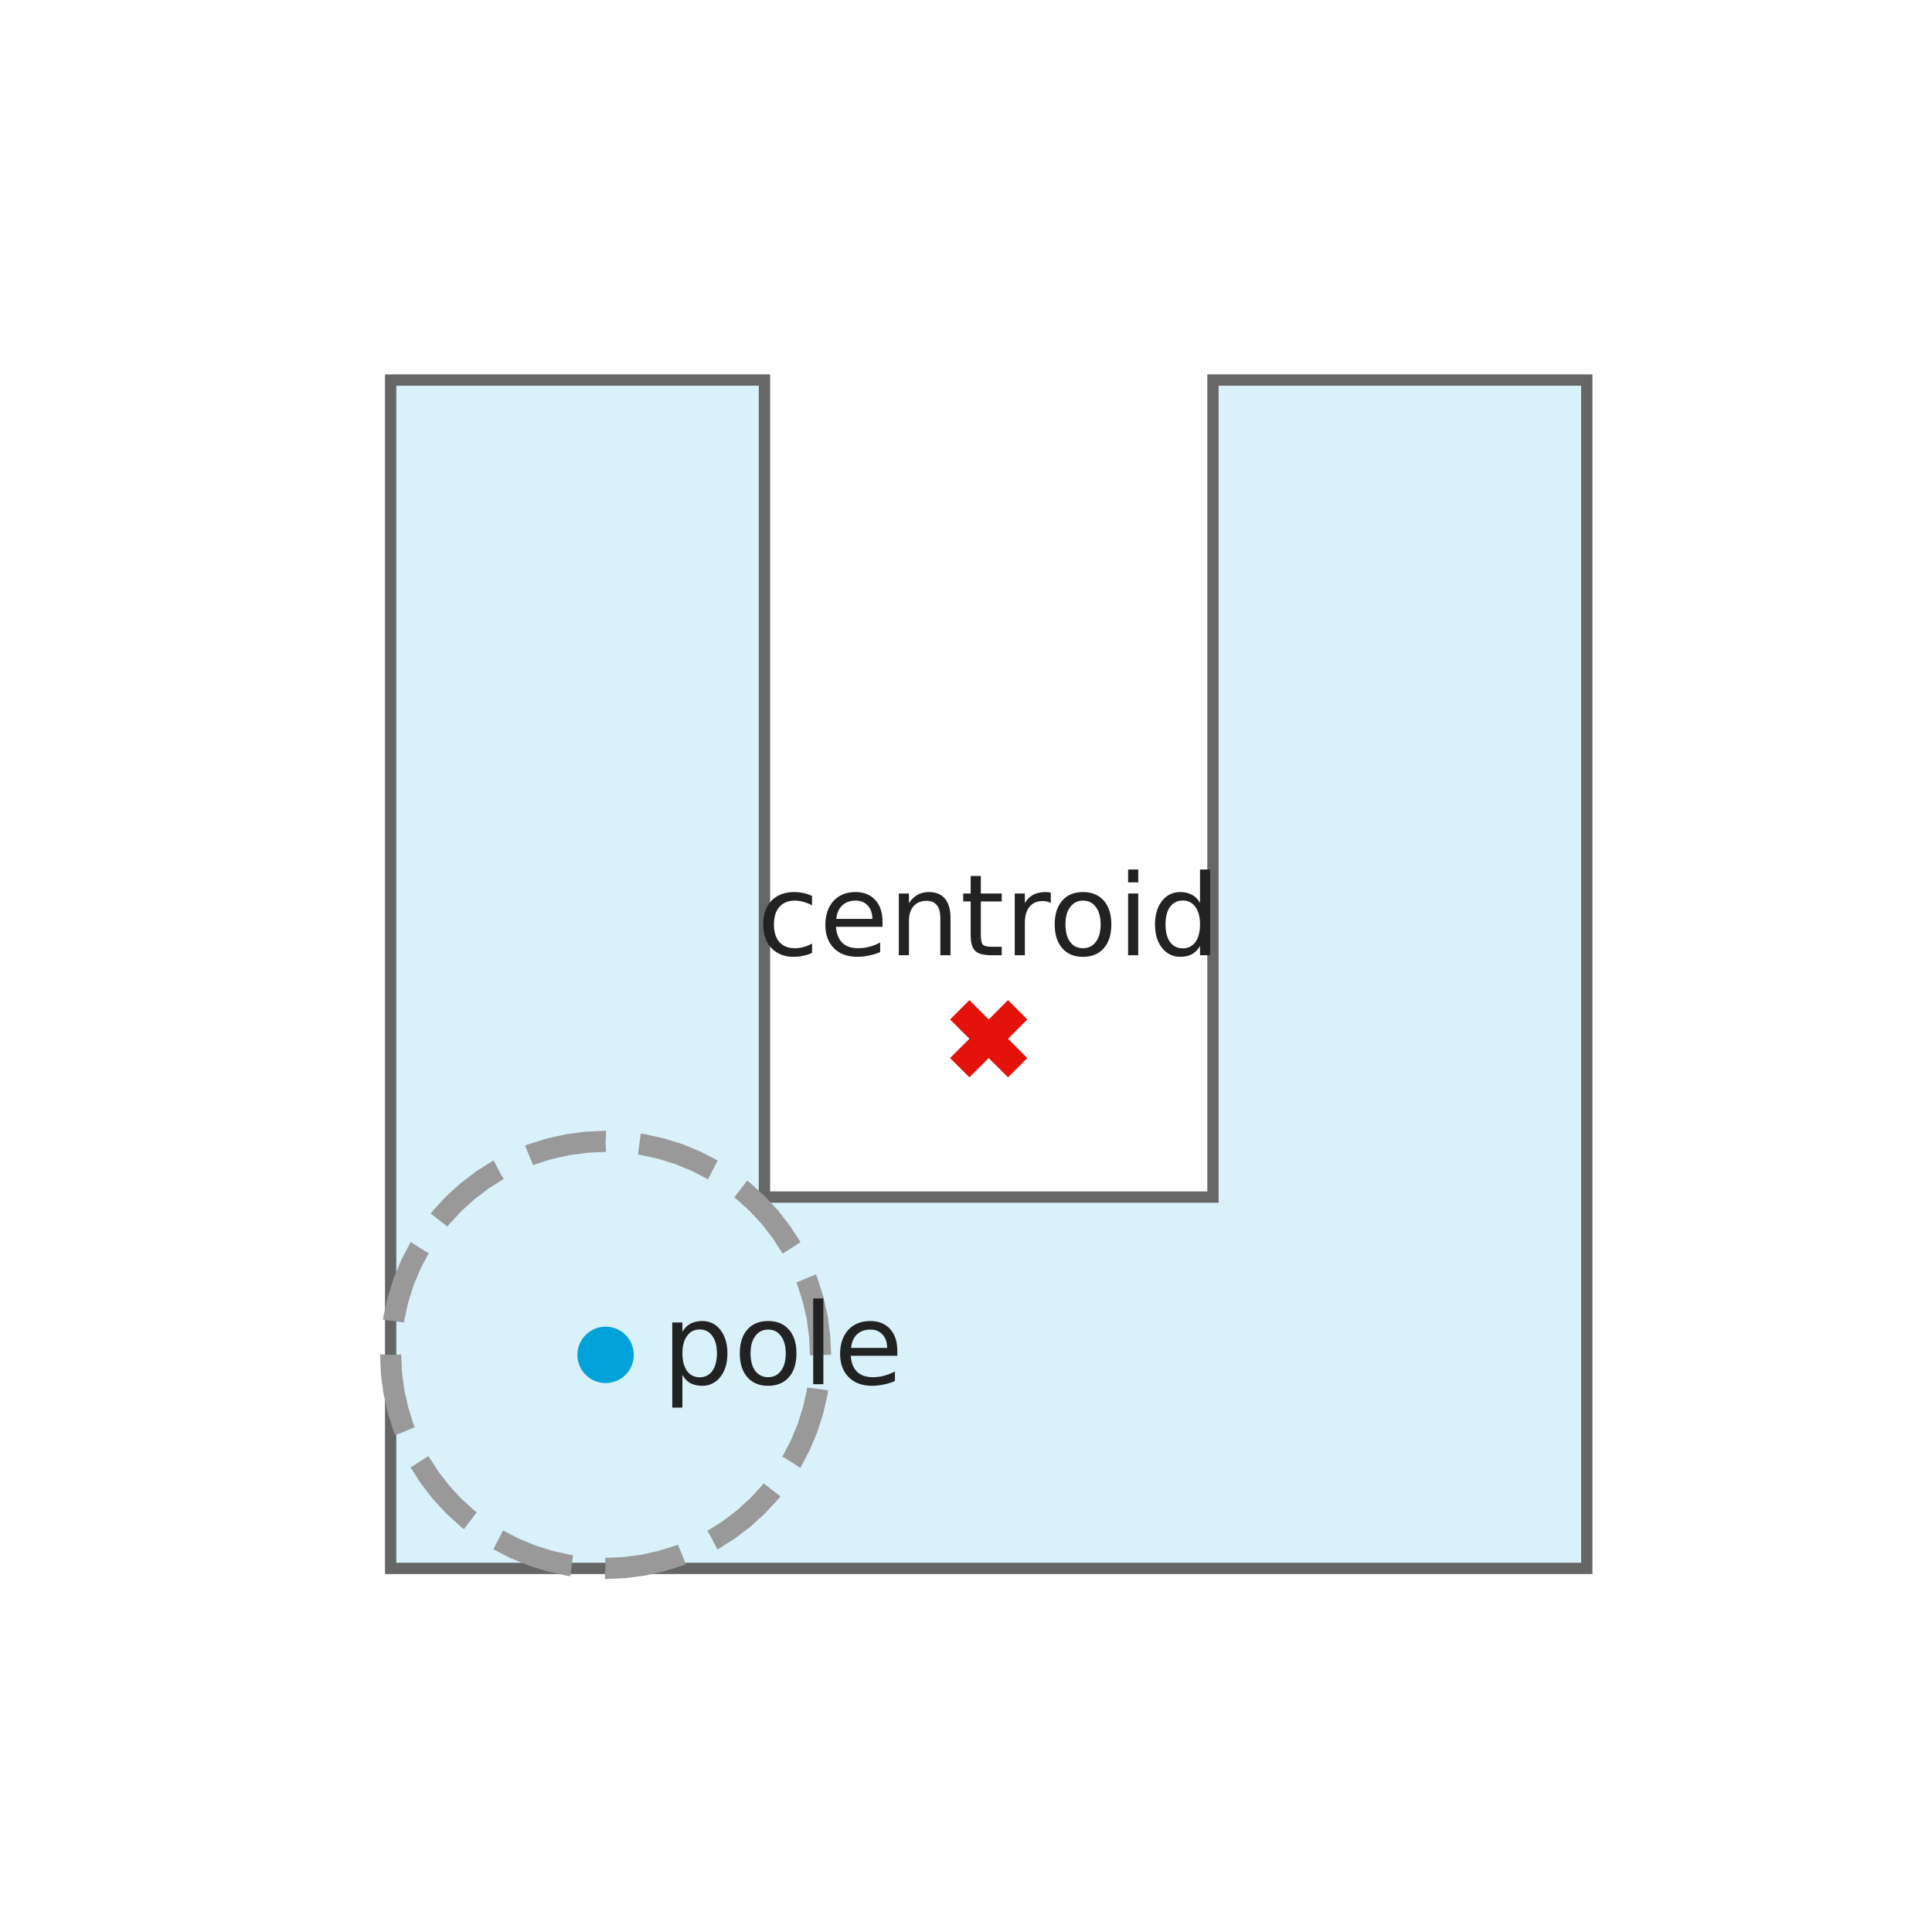
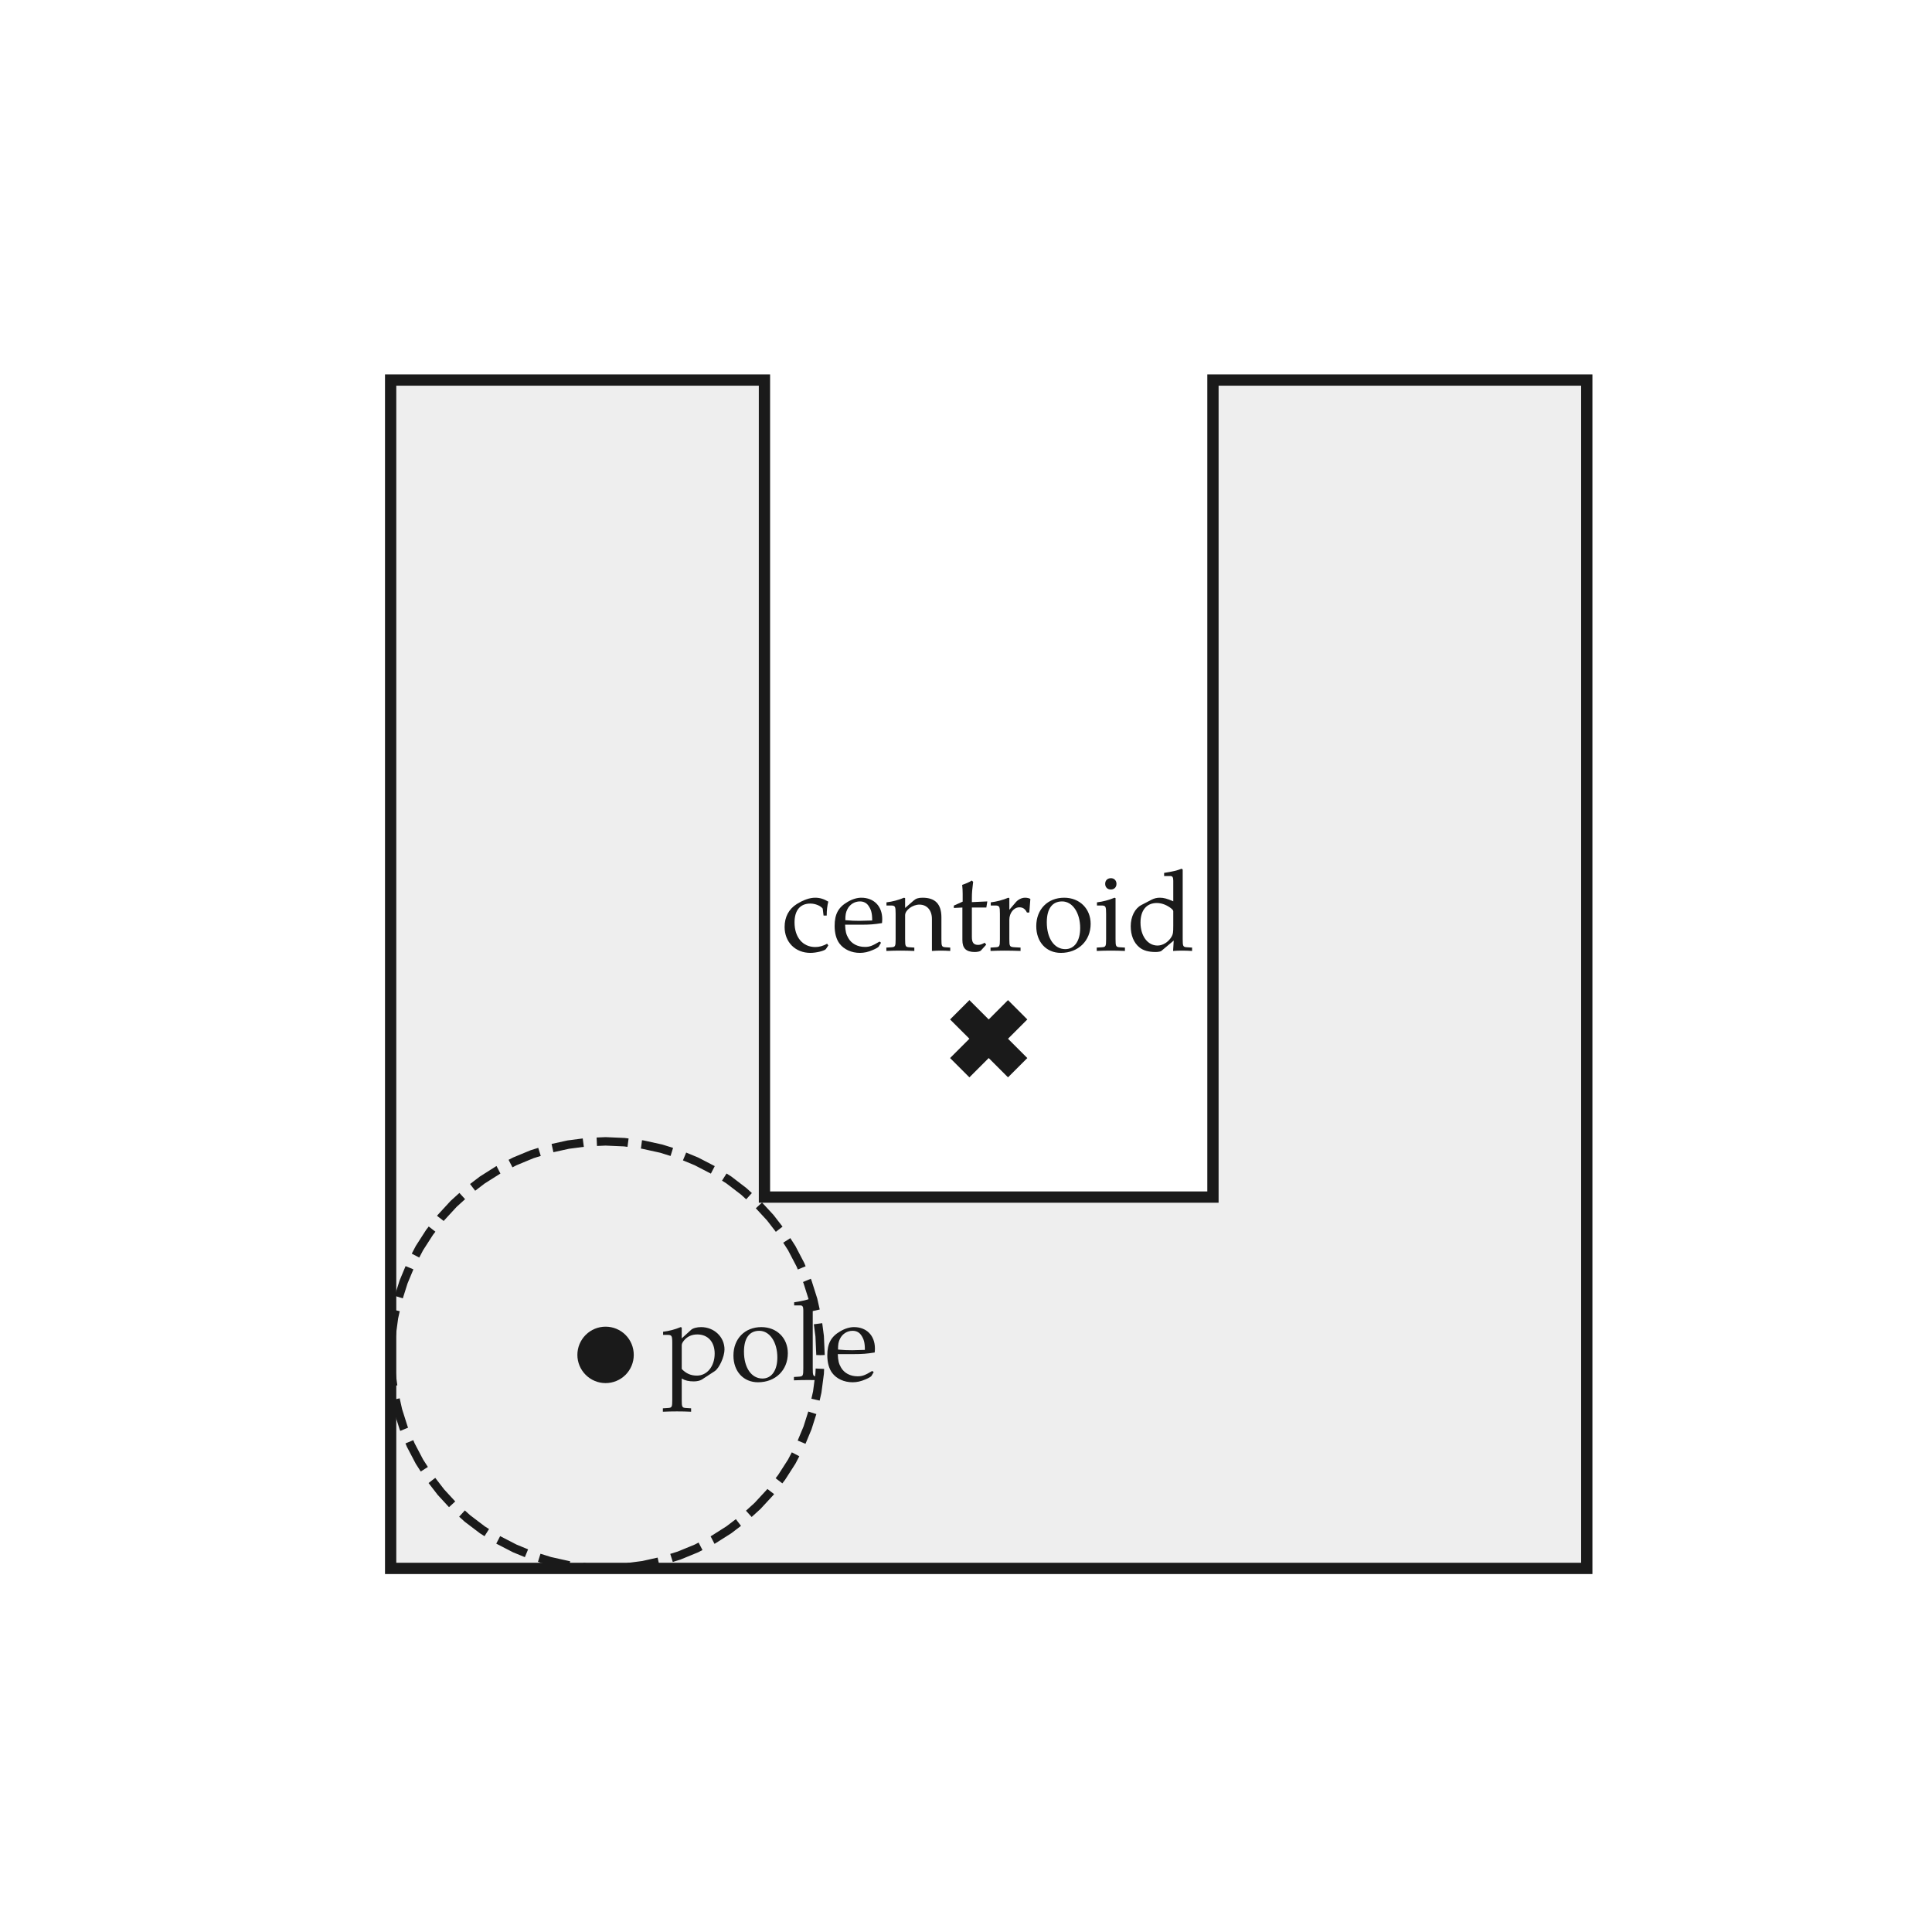
<svg xmlns="http://www.w3.org/2000/svg" xmlns:xlink="http://www.w3.org/1999/xlink" width="136.8pt" height="136.8pt" viewBox="0 0 136.8 136.8">
  <defs>
    <g>
      <g id="glyph-0-0">
-         <path d="M 1.445 -0.656 L 1.445 1.66 L 0.727 1.66 L 0.727 -4.371 L 1.445 -4.371 L 1.445 -3.707 C 1.598 -3.969 1.781 -4.16 2.012 -4.281 C 2.246 -4.41 2.523 -4.473 2.844 -4.473 C 3.379 -4.473 3.809 -4.266 4.137 -3.844 C 4.465 -3.418 4.633 -2.867 4.633 -2.18 C 4.633 -1.492 4.465 -0.941 4.137 -0.52 C 3.809 -0.098 3.379 0.113 2.844 0.113 C 2.523 0.113 2.246 0.047 2.012 -0.07 C 1.781 -0.199 1.598 -0.391 1.445 -0.656 Z M 3.891 -2.18 C 3.891 -2.707 3.777 -3.125 3.562 -3.418 C 3.348 -3.723 3.043 -3.875 2.668 -3.875 C 2.293 -3.875 1.988 -3.723 1.773 -3.418 C 1.559 -3.125 1.445 -2.707 1.445 -2.18 C 1.445 -1.652 1.559 -1.238 1.773 -0.934 C 1.988 -0.641 2.293 -0.488 2.668 -0.488 C 3.043 -0.488 3.348 -0.641 3.562 -0.934 C 3.777 -1.238 3.891 -1.652 3.891 -2.18 Z M 3.891 -2.18 " />
+         <path d="M 0.062 2.004 L 0.062 2.246 C 0.398 2.23 0.727 2.223 1.062 2.223 C 1.398 2.223 1.727 2.23 2.062 2.246 L 2.062 2.004 L 1.695 1.98 C 1.422 1.965 1.398 1.91 1.398 1.406 L 1.398 -0.105 C 1.637 0.039 1.895 0.098 2.254 0.098 C 2.484 0.098 2.691 0.047 2.82 -0.031 L 3.73 -0.625 C 4.051 -0.832 4.426 -1.652 4.426 -2.164 C 4.426 -3.051 3.691 -3.746 2.766 -3.746 C 2.469 -3.746 2.18 -3.668 2.055 -3.547 L 1.398 -2.949 L 1.398 -3.715 L 1.324 -3.746 C 0.918 -3.578 0.504 -3.469 0.078 -3.418 L 0.078 -3.195 L 0.375 -3.195 C 0.695 -3.195 0.727 -3.141 0.727 -2.613 L 0.727 1.406 C 0.727 1.91 0.703 1.965 0.43 1.98 Z M 1.398 -0.781 L 1.398 -2.445 C 1.398 -2.555 1.438 -2.645 1.543 -2.781 C 1.773 -3.074 2.102 -3.227 2.5 -3.227 C 3.25 -3.227 3.73 -2.699 3.73 -1.871 C 3.73 -0.973 3.195 -0.312 2.477 -0.312 C 2.035 -0.312 1.711 -0.457 1.398 -0.781 Z M 1.398 -0.781 " />
      </g>
      <g id="glyph-0-1">
-         <path d="M 2.445 -3.867 C 2.062 -3.867 1.758 -3.715 1.535 -3.41 C 1.309 -3.117 1.199 -2.699 1.199 -2.18 C 1.199 -1.66 1.309 -1.246 1.527 -0.941 C 1.75 -0.648 2.055 -0.496 2.445 -0.496 C 2.828 -0.496 3.133 -0.648 3.355 -0.949 C 3.578 -1.246 3.691 -1.66 3.691 -2.18 C 3.691 -2.699 3.578 -3.109 3.355 -3.41 C 3.133 -3.715 2.828 -3.867 2.445 -3.867 Z M 2.445 -4.473 C 3.066 -4.473 3.555 -4.273 3.914 -3.867 C 4.273 -3.457 4.449 -2.898 4.449 -2.18 C 4.449 -1.469 4.273 -0.902 3.914 -0.496 C 3.555 -0.086 3.066 0.113 2.445 0.113 C 1.812 0.113 1.324 -0.086 0.973 -0.496 C 0.613 -0.902 0.438 -1.469 0.438 -2.18 C 0.438 -2.898 0.613 -3.457 0.973 -3.867 C 1.324 -4.273 1.812 -4.473 2.445 -4.473 Z M 2.445 -4.473 " />
+         <path d="M 0.254 -1.734 C 0.254 -0.605 0.965 0.16 1.996 0.16 C 3.227 0.16 4.105 -0.695 4.105 -1.895 C 4.105 -2.973 3.324 -3.746 2.23 -3.746 C 1.062 -3.746 0.254 -2.922 0.254 -1.734 Z M 1 -2.004 C 1 -2.965 1.383 -3.484 2.086 -3.484 C 2.82 -3.484 3.363 -2.684 3.363 -1.598 C 3.363 -0.68 2.957 -0.105 2.309 -0.105 C 1.527 -0.105 1 -0.871 1 -2.004 Z M 1 -2.004 " />
      </g>
      <g id="glyph-0-2">
-         <path d="M 0.75 -6.07 L 1.469 -6.07 L 1.469 0 L 0.75 0 Z M 0.75 -6.07 " />
+         <path d="M 0.168 0.023 C 0.504 0.008 0.832 0 1.168 0 C 1.5 0 1.828 0.008 2.164 0.023 L 2.164 -0.215 L 1.797 -0.238 C 1.527 -0.254 1.5 -0.312 1.5 -0.816 L 1.5 -5.734 L 1.43 -5.801 C 1.078 -5.664 0.816 -5.602 0.184 -5.504 L 0.184 -5.281 L 0.633 -5.281 C 0.773 -5.281 0.832 -5.191 0.832 -4.953 L 0.832 -0.816 C 0.832 -0.312 0.809 -0.254 0.535 -0.238 L 0.168 -0.215 Z M 0.168 0.023 " />
      </g>
      <g id="glyph-0-3">
-         <path d="M 4.488 -2.363 L 4.488 -2.012 L 1.191 -2.012 C 1.223 -1.52 1.375 -1.141 1.637 -0.879 C 1.902 -0.625 2.277 -0.496 2.746 -0.496 C 3.027 -0.496 3.293 -0.527 3.547 -0.598 C 3.809 -0.664 4.066 -0.766 4.32 -0.902 L 4.32 -0.223 C 4.066 -0.113 3.801 -0.031 3.531 0.023 C 3.258 0.078 2.988 0.113 2.707 0.113 C 2.012 0.113 1.453 -0.086 1.047 -0.496 C 0.641 -0.902 0.438 -1.445 0.438 -2.141 C 0.438 -2.852 0.633 -3.418 1.016 -3.844 C 1.406 -4.266 1.926 -4.473 2.582 -4.473 C 3.172 -4.473 3.633 -4.281 3.977 -3.906 C 4.32 -3.531 4.488 -3.012 4.488 -2.363 Z M 3.77 -2.57 C 3.762 -2.965 3.66 -3.281 3.441 -3.516 C 3.227 -3.746 2.949 -3.867 2.59 -3.867 C 2.188 -3.867 1.871 -3.754 1.629 -3.523 C 1.391 -3.301 1.254 -2.98 1.215 -2.57 Z M 3.77 -2.57 " />
+         <path d="M 0.207 -1.75 C 0.207 -1.246 0.32 -0.816 0.543 -0.512 C 0.855 -0.086 1.398 0.16 1.996 0.16 C 2.293 0.16 2.59 0.098 2.914 -0.047 C 3.133 -0.137 3.301 -0.238 3.332 -0.289 L 3.492 -0.559 L 3.387 -0.641 C 2.875 -0.336 2.691 -0.262 2.348 -0.262 C 1.828 -0.262 1.398 -0.496 1.176 -0.887 C 1.023 -1.148 0.965 -1.375 0.949 -1.836 L 2.117 -1.836 C 2.668 -1.836 3.012 -1.859 3.562 -1.949 C 3.57 -2.062 3.578 -2.133 3.578 -2.23 C 3.578 -3.148 2.988 -3.746 2.094 -3.746 C 1.797 -3.746 1.453 -3.645 1.125 -3.449 C 0.473 -3.074 0.207 -2.582 0.207 -1.75 Z M 0.965 -2.156 C 0.965 -2.531 1 -2.707 1.102 -2.914 C 1.27 -3.266 1.613 -3.484 1.996 -3.484 C 2.262 -3.484 2.469 -3.379 2.613 -3.164 C 2.789 -2.898 2.867 -2.668 2.867 -2.133 L 1.973 -2.109 C 1.605 -2.109 1.398 -2.117 0.965 -2.156 Z M 0.965 -2.156 " />
      </g>
      <g id="glyph-0-4">
-         <path d="M 3.898 -4.203 L 3.898 -3.531 C 3.699 -3.645 3.492 -3.723 3.281 -3.777 C 3.082 -3.836 2.875 -3.867 2.668 -3.867 C 2.203 -3.867 1.844 -3.715 1.582 -3.418 C 1.324 -3.125 1.199 -2.715 1.199 -2.18 C 1.199 -1.645 1.324 -1.23 1.582 -0.934 C 1.844 -0.641 2.203 -0.496 2.668 -0.496 C 2.875 -0.496 3.082 -0.52 3.281 -0.574 C 3.492 -0.633 3.699 -0.719 3.898 -0.832 L 3.898 -0.168 C 3.699 -0.07 3.492 0 3.273 0.039 C 3.059 0.086 2.836 0.113 2.59 0.113 C 1.934 0.113 1.414 -0.098 1.023 -0.504 C 0.633 -0.918 0.438 -1.477 0.438 -2.18 C 0.438 -2.891 0.633 -3.449 1.023 -3.859 C 1.414 -4.266 1.957 -4.473 2.637 -4.473 C 2.859 -4.473 3.074 -4.449 3.281 -4.402 C 3.5 -4.363 3.699 -4.289 3.898 -4.203 Z M 3.898 -4.203 " />
+         <path d="M 0.207 -1.676 C 0.207 -0.598 0.965 0.16 2.035 0.16 C 2.453 0.16 3.051 0.008 3.133 -0.113 L 3.301 -0.367 L 3.219 -0.488 C 2.922 -0.328 2.668 -0.254 2.379 -0.254 C 1.492 -0.254 0.91 -0.941 0.91 -1.996 C 0.91 -2.852 1.309 -3.332 2.027 -3.332 C 2.379 -3.332 2.766 -3.172 2.906 -2.973 L 2.965 -2.484 L 3.188 -2.484 C 3.188 -2.852 3.227 -3.18 3.301 -3.469 C 2.98 -3.66 2.699 -3.746 2.371 -3.746 C 1.988 -3.746 1.543 -3.594 1.062 -3.293 C 0.504 -2.941 0.207 -2.379 0.207 -1.676 Z M 0.207 -1.676 " />
      </g>
      <g id="glyph-0-5">
-         <path d="M 4.387 -2.637 L 4.387 0 L 3.668 0 L 3.668 -2.613 C 3.668 -3.027 3.586 -3.34 3.426 -3.539 C 3.258 -3.746 3.02 -3.852 2.699 -3.852 C 2.309 -3.852 2.004 -3.73 1.781 -3.484 C 1.559 -3.234 1.445 -2.891 1.445 -2.469 L 1.445 0 L 0.727 0 L 0.727 -4.371 L 1.445 -4.371 L 1.445 -3.691 C 1.613 -3.953 1.82 -4.145 2.055 -4.281 C 2.285 -4.41 2.555 -4.473 2.859 -4.473 C 3.363 -4.473 3.738 -4.312 3.996 -4.004 C 4.258 -3.691 4.387 -3.234 4.387 -2.637 Z M 4.387 -2.637 " />
+         <path d="M 0.047 0.023 C 0.375 0.008 0.711 0 1.039 0 C 1.367 0 1.703 0.008 2.027 0.023 L 2.027 -0.215 L 1.668 -0.238 C 1.398 -0.254 1.375 -0.312 1.375 -0.816 L 1.375 -2.508 C 1.375 -2.867 1.902 -3.258 2.387 -3.258 C 2.922 -3.258 3.273 -2.859 3.273 -2.246 L 3.273 0.023 C 3.484 0.008 3.699 0 3.906 0 C 4.129 0 4.344 0.008 4.57 0.023 L 4.57 -0.215 L 4.242 -0.238 C 3.969 -0.254 3.945 -0.305 3.945 -0.816 L 3.945 -2.355 C 3.945 -3.293 3.508 -3.746 2.613 -3.746 C 2.316 -3.746 2.148 -3.691 1.98 -3.547 L 1.375 -3.02 L 1.375 -3.715 L 1.301 -3.746 C 0.895 -3.578 0.48 -3.469 0.055 -3.418 L 0.055 -3.195 L 0.352 -3.195 C 0.672 -3.195 0.703 -3.141 0.703 -2.613 L 0.703 -0.816 C 0.703 -0.312 0.68 -0.254 0.406 -0.238 L 0.047 -0.215 Z M 0.047 0.023 " />
      </g>
      <g id="glyph-0-6">
-         <path d="M 1.461 -5.609 L 1.461 -4.371 L 2.941 -4.371 L 2.941 -3.809 L 1.461 -3.809 L 1.461 -1.438 C 1.461 -1.078 1.512 -0.855 1.605 -0.75 C 1.711 -0.648 1.91 -0.598 2.203 -0.598 L 2.941 -0.598 L 2.941 0 L 2.203 0 C 1.652 0 1.27 -0.105 1.055 -0.312 C 0.848 -0.52 0.742 -0.895 0.742 -1.438 L 0.742 -3.809 L 0.215 -3.809 L 0.215 -4.371 L 0.742 -4.371 L 0.742 -5.609 Z M 1.461 -5.609 " />
+         <path d="M 0.176 -3.02 L 0.781 -3.051 L 0.781 -0.75 C 0.781 -0.16 1.047 0.098 1.66 0.098 C 1.844 0.098 2.035 0.055 2.086 0 L 2.469 -0.422 L 2.363 -0.559 C 2.164 -0.449 2.047 -0.406 1.895 -0.406 C 1.582 -0.406 1.453 -0.566 1.453 -0.957 L 1.453 -3.051 L 2.477 -3.051 L 2.547 -3.484 L 1.453 -3.434 L 1.453 -3.738 C 1.453 -4.074 1.477 -4.363 1.543 -4.871 L 1.445 -4.961 C 1.254 -4.84 1.016 -4.738 0.766 -4.656 C 0.789 -4.418 0.801 -4.266 0.801 -4.027 L 0.801 -3.469 L 0.176 -3.188 Z M 0.176 -3.02 " />
      </g>
      <g id="glyph-0-7">
-         <path d="M 3.281 -3.699 C 3.203 -3.746 3.117 -3.777 3.02 -3.801 C 2.922 -3.828 2.82 -3.836 2.707 -3.836 C 2.301 -3.836 1.988 -3.699 1.773 -3.434 C 1.559 -3.172 1.445 -2.797 1.445 -2.301 L 1.445 0 L 0.727 0 L 0.727 -4.371 L 1.445 -4.371 L 1.445 -3.691 C 1.598 -3.953 1.789 -4.152 2.035 -4.281 C 2.277 -4.41 2.57 -4.473 2.914 -4.473 C 2.973 -4.473 3.027 -4.473 3.082 -4.465 C 3.141 -4.457 3.211 -4.449 3.281 -4.434 Z M 3.281 -3.699 " />
+         <path d="M 0.168 0.023 C 0.496 0.008 0.824 0 1.148 0 C 1.535 0 1.91 0.008 2.293 0.023 L 2.293 -0.215 L 1.879 -0.238 C 1.52 -0.262 1.5 -0.289 1.5 -0.816 L 1.5 -2.188 C 1.5 -2.668 1.82 -3.066 2.211 -3.066 C 2.453 -3.066 2.621 -2.957 2.746 -2.699 L 2.914 -2.699 L 2.988 -3.66 C 2.898 -3.715 2.758 -3.746 2.613 -3.746 C 2.371 -3.746 2.117 -3.617 1.949 -3.418 L 1.5 -2.891 L 1.5 -3.715 L 1.43 -3.746 C 1.023 -3.578 0.605 -3.469 0.184 -3.418 L 0.184 -3.195 L 0.48 -3.195 C 0.801 -3.195 0.832 -3.141 0.832 -2.613 L 0.832 -0.816 C 0.832 -0.312 0.809 -0.254 0.535 -0.238 L 0.168 -0.215 Z M 0.168 0.023 " />
      </g>
      <g id="glyph-0-8">
-         <path d="M 0.75 -4.371 L 1.469 -4.371 L 1.469 0 L 0.75 0 Z M 0.75 -6.07 L 1.469 -6.07 L 1.469 -5.16 L 0.75 -5.16 Z M 0.75 -6.07 " />
+         <path d="M 0.168 0.023 C 0.504 0.008 0.832 0 1.168 0 C 1.5 0 1.828 0.008 2.164 0.023 L 2.164 -0.215 L 1.797 -0.238 C 1.527 -0.254 1.5 -0.312 1.5 -0.816 L 1.5 -3.715 L 1.43 -3.746 C 1.023 -3.578 0.605 -3.469 0.184 -3.418 L 0.184 -3.195 L 0.48 -3.195 C 0.801 -3.195 0.832 -3.141 0.832 -2.613 L 0.832 -0.816 C 0.832 -0.312 0.809 -0.254 0.535 -0.238 L 0.168 -0.215 Z M 0.766 -4.73 C 0.766 -4.488 0.926 -4.328 1.168 -4.328 C 1.406 -4.328 1.566 -4.488 1.566 -4.73 C 1.566 -4.961 1.406 -5.129 1.176 -5.129 C 0.926 -5.129 0.766 -4.969 0.766 -4.73 Z M 0.766 -4.73 " />
      </g>
      <g id="glyph-0-9">
-         <path d="M 3.625 -3.707 L 3.625 -6.07 L 4.344 -6.07 L 4.344 0 L 3.625 0 L 3.625 -0.656 C 3.477 -0.391 3.281 -0.199 3.051 -0.07 C 2.82 0.047 2.547 0.113 2.23 0.113 C 1.703 0.113 1.27 -0.098 0.934 -0.52 C 0.605 -0.941 0.438 -1.492 0.438 -2.18 C 0.438 -2.867 0.605 -3.418 0.934 -3.844 C 1.27 -4.266 1.703 -4.473 2.23 -4.473 C 2.547 -4.473 2.82 -4.41 3.051 -4.281 C 3.281 -4.16 3.477 -3.969 3.625 -3.707 Z M 1.184 -2.18 C 1.184 -1.652 1.285 -1.238 1.5 -0.934 C 1.719 -0.641 2.02 -0.488 2.406 -0.488 C 2.781 -0.488 3.082 -0.641 3.301 -0.934 C 3.516 -1.238 3.625 -1.652 3.625 -2.18 C 3.625 -2.707 3.516 -3.125 3.301 -3.418 C 3.082 -3.723 2.781 -3.875 2.406 -3.875 C 2.02 -3.875 1.719 -3.723 1.5 -3.418 C 1.285 -3.125 1.184 -2.707 1.184 -2.18 Z M 1.184 -2.18 " />
+         <path d="M 0.281 -1.727 C 0.281 -1.086 0.496 -0.559 0.887 -0.238 C 1.16 -0.008 1.535 0.098 2.055 0.098 C 2.211 0.098 2.398 0.062 2.438 0.031 L 3.324 -0.711 L 3.281 0.023 C 3.492 0.008 3.691 0 3.898 0 C 4.137 0 4.387 0.008 4.625 0.023 L 4.625 -0.215 L 4.258 -0.238 C 3.984 -0.254 3.961 -0.312 3.961 -0.816 L 3.961 -5.734 L 3.891 -5.801 C 3.539 -5.664 3.273 -5.602 2.645 -5.504 L 2.645 -5.281 L 3.09 -5.281 C 3.234 -5.281 3.293 -5.191 3.293 -4.953 L 3.293 -3.492 C 2.844 -3.684 2.621 -3.746 2.34 -3.746 C 2.125 -3.746 1.934 -3.699 1.734 -3.594 L 1.031 -3.227 C 0.574 -2.988 0.281 -2.406 0.281 -1.727 Z M 0.973 -1.988 C 0.973 -2.859 1.406 -3.371 2.125 -3.371 C 2.43 -3.371 2.746 -3.266 3.027 -3.074 C 3.195 -2.965 3.293 -2.859 3.293 -2.797 L 3.293 -1.766 C 3.293 -1.246 3.273 -1.168 3.172 -0.984 C 2.949 -0.605 2.555 -0.359 2.18 -0.359 C 1.477 -0.359 0.973 -1.039 0.973 -1.988 Z M 0.973 -1.988 " />
      </g>
    </g>
    <clipPath id="clip-0">
      <path clip-rule="nonzero" d="M 0 0 L 136.602 0 L 136.602 136.602 L 0 136.602 Z M 0 0 " />
    </clipPath>
-     <clipPath id="clip-1">
-       <path clip-rule="nonzero" d="M 17.074 59 L 80 59 L 80 121.574 L 17.074 121.574 Z M 17.074 59 " />
-     </clipPath>
  </defs>
  <g clip-path="url(#clip-0)">
    <path fill-rule="nonzero" fill="rgb(100%, 100%, 100%)" fill-opacity="1" d="M 0 136.602 L 136.602 136.602 L 136.602 0 L 0 0 Z M 0 136.602 " />
  </g>
-   <path fill-rule="nonzero" fill="rgb(0.392%, 63.528%, 85.097%)" fill-opacity="0.15" stroke-width="0.8" stroke-linecap="butt" stroke-linejoin="miter" stroke="rgb(39.999%, 39.999%, 39.999%)" stroke-opacity="1" stroke-miterlimit="10" d="M 27.701 25.583 L 112.52 25.583 L 112.52 109.851 L 86.012 109.851 L 86.012 51.914 L 54.208 51.914 L 54.208 109.851 L 27.701 109.851 Z M 27.701 25.583 " transform="matrix(0.99854, 0, 0, -0.99854, 0.000000000000000999, 136.6003)" />
-   <g clip-path="url(#clip-1)">
-     <path fill="none" stroke-width="1.5" stroke-linecap="butt" stroke-linejoin="miter" stroke="rgb(59.999%, 59.999%, 59.999%)" stroke-opacity="1" stroke-dasharray="5.55 2.4" stroke-miterlimit="10" d="M 58.183 40.722 L 58.124 42.044 L 57.952 43.355 L 57.662 44.642 L 57.263 45.902 L 56.755 47.122 L 56.141 48.296 L 55.425 49.411 L 54.619 50.455 L 53.719 51.429 L 52.737 52.321 L 51.685 53.127 L 50.562 53.835 L 49.385 54.445 L 48.156 54.954 L 46.889 55.349 L 45.59 55.635 L 44.272 55.807 L 42.942 55.865 L 41.615 55.807 L 40.297 55.635 L 38.998 55.349 L 37.731 54.954 L 36.503 54.445 L 35.321 53.835 L 34.202 53.127 L 33.146 52.321 L 32.164 51.429 L 31.268 50.455 L 30.459 49.411 L 29.743 48.296 L 29.128 47.122 L 28.62 45.902 L 28.221 44.642 L 27.935 43.355 L 27.759 42.044 L 27.701 40.722 L 27.759 39.404 L 27.935 38.093 L 28.221 36.806 L 28.62 35.547 L 29.128 34.326 L 29.743 33.153 L 30.459 32.038 L 31.268 30.989 L 32.164 30.015 L 33.146 29.123 L 34.202 28.321 L 35.321 27.609 L 36.503 26.999 L 37.731 26.494 L 38.998 26.099 L 40.297 25.81 L 41.615 25.638 L 42.942 25.583 L 44.272 25.638 L 45.59 25.81 L 46.889 26.099 L 48.156 26.494 L 49.385 26.999 L 50.562 27.609 L 51.685 28.321 L 52.737 29.123 L 53.719 30.015 L 54.619 30.989 L 55.425 32.038 L 56.141 33.153 L 56.755 34.326 L 57.263 35.547 L 57.662 36.806 L 57.952 38.093 L 58.124 39.404 L 58.183 40.722 " transform="matrix(0.99854, 0, 0, -0.99854, 0.000000000000000999, 136.6003)" />
+   <path fill-rule="nonzero" fill="rgb(54.901%, 54.901%, 54.901%)" fill-opacity="0.15" stroke-width="0.8" stroke-linecap="butt" stroke-linejoin="miter" stroke="rgb(10.196%, 10.196%, 10.196%)" stroke-opacity="1" stroke-miterlimit="10" d="M 27.701 25.583 L 112.52 25.583 L 112.52 109.851 L 86.012 109.851 L 86.012 51.914 L 54.208 51.914 L 54.208 109.851 L 27.701 109.851 Z M 27.701 25.583 " transform="matrix(0.99854, 0, 0, -0.99854, 0.000000000000000999, 136.6003)" />
+   <path fill="none" stroke-width="0.6" stroke-linecap="butt" stroke-linejoin="miter" stroke="rgb(10.196%, 10.196%, 10.196%)" stroke-opacity="1" stroke-dasharray="2.22 0.96" stroke-miterlimit="10" d="M 58.183 40.722 L 58.124 42.044 L 57.952 43.355 L 57.662 44.642 L 57.263 45.902 L 56.755 47.122 L 56.141 48.296 L 55.425 49.411 L 54.619 50.455 L 53.719 51.429 L 52.737 52.321 L 51.685 53.127 L 50.562 53.835 L 49.385 54.445 L 48.156 54.954 L 46.889 55.349 L 45.59 55.635 L 44.272 55.807 L 42.942 55.865 L 41.615 55.807 L 40.297 55.635 L 38.998 55.349 L 37.731 54.954 L 36.503 54.445 L 35.321 53.835 L 34.202 53.127 L 33.146 52.321 L 32.164 51.429 L 31.268 50.455 L 30.459 49.411 L 29.743 48.296 L 29.128 47.122 L 28.62 45.902 L 28.221 44.642 L 27.935 43.355 L 27.759 42.044 L 27.701 40.722 L 27.759 39.404 L 27.935 38.093 L 28.221 36.806 L 28.62 35.547 L 29.128 34.326 L 29.743 33.153 L 30.459 32.038 L 31.268 30.989 L 32.164 30.015 L 33.146 29.123 L 34.202 28.321 L 35.321 27.609 L 36.503 26.999 L 37.731 26.494 L 38.998 26.099 L 40.297 25.81 L 41.615 25.638 L 42.942 25.583 L 44.272 25.638 L 45.59 25.81 L 46.889 26.099 L 48.156 26.494 L 49.385 26.999 L 50.562 27.609 L 51.685 28.321 L 52.737 29.123 L 53.719 30.015 L 54.619 30.989 L 55.425 32.038 L 56.141 33.153 L 56.755 34.326 L 57.263 35.547 L 57.662 36.806 L 57.952 38.093 L 58.124 39.404 L 58.183 40.722 " transform="matrix(0.99854, 0, 0, -0.99854, 0.000000000000000999, 136.6003)" />
+   <path fill-rule="nonzero" fill="rgb(10.196%, 10.196%, 10.196%)" fill-opacity="1" d="M 42.879 97.934 C 43.41 97.934 43.918 97.723 44.293 97.348 C 44.668 96.973 44.875 96.465 44.875 95.938 C 44.875 95.406 44.668 94.898 44.293 94.523 C 43.918 94.148 43.41 93.938 42.879 93.938 C 42.352 93.938 41.844 94.148 41.469 94.523 C 41.094 94.898 40.883 95.406 40.883 95.938 C 40.883 96.465 41.094 96.973 41.469 97.348 C 41.844 97.723 42.352 97.934 42.879 97.934 Z M 42.879 97.934 " />
+   <path fill-rule="nonzero" fill="rgb(10.196%, 10.196%, 10.196%)" fill-opacity="1" d="M 68.641 76.285 L 70.008 74.918 L 71.375 76.285 L 72.742 74.918 L 71.375 73.551 L 72.742 72.184 L 71.375 70.816 L 70.008 72.184 L 68.641 70.816 L 67.273 72.184 L 68.641 73.551 L 67.273 74.918 Z M 68.641 76.285 " />
+   <g fill="rgb(10.196%, 10.196%, 10.196%)" fill-opacity="1">
+     <use xlink:href="#glyph-0-0" x="46.874" y="97.715" />
  </g>
-   <path fill-rule="nonzero" fill="rgb(0.392%, 63.528%, 85.097%)" fill-opacity="1" d="M 42.879 97.934 C 43.41 97.934 43.918 97.723 44.293 97.348 C 44.668 96.973 44.875 96.465 44.875 95.938 C 44.875 95.406 44.668 94.898 44.293 94.523 C 43.918 94.148 43.41 93.938 42.879 93.938 C 42.352 93.938 41.844 94.148 41.469 94.523 C 41.094 94.898 40.883 95.406 40.883 95.938 C 40.883 96.465 41.094 96.973 41.469 97.348 C 41.844 97.723 42.352 97.934 42.879 97.934 Z M 42.879 97.934 " />
-   <path fill-rule="nonzero" fill="rgb(89.018%, 7.059%, 4.314%)" fill-opacity="1" d="M 68.641 76.285 L 70.008 74.918 L 71.375 76.285 L 72.742 74.918 L 71.375 73.551 L 72.742 72.184 L 71.375 70.816 L 70.008 72.184 L 68.641 70.816 L 67.273 72.184 L 68.641 73.551 L 67.273 74.918 Z M 68.641 76.285 " />
-   <g fill="rgb(13.333%, 13.333%, 13.333%)" fill-opacity="1">
-     <use xlink:href="#glyph-0-0" x="46.874" y="98.011" />
-     <use xlink:href="#glyph-0-1" x="51.946" y="98.011" />
+   <g fill="rgb(10.196%, 10.196%, 10.196%)" fill-opacity="1">
+     <use xlink:href="#glyph-0-1" x="51.679" y="97.715" />
  </g>
-   <g fill="rgb(13.333%, 13.333%, 13.333%)" fill-opacity="1">
-     <use xlink:href="#glyph-0-2" x="56.831" y="98.011" />
+   <g fill="rgb(10.196%, 10.196%, 10.196%)" fill-opacity="1">
+     <use xlink:href="#glyph-0-2" x="56.048" y="97.715" />
  </g>
-   <g fill="rgb(13.333%, 13.333%, 13.333%)" fill-opacity="1">
-     <use xlink:href="#glyph-0-3" x="59.048" y="98.011" />
+   <g fill="rgb(10.196%, 10.196%, 10.196%)" fill-opacity="1">
+     <use xlink:href="#glyph-0-3" x="58.373" y="97.715" />
  </g>
-   <g fill="rgb(13.333%, 13.333%, 13.333%)" fill-opacity="1">
-     <use xlink:href="#glyph-0-4" x="53.602" y="67.637" />
+   <g fill="rgb(10.196%, 10.196%, 10.196%)" fill-opacity="1">
+     <use xlink:href="#glyph-0-4" x="55.349" y="67.311" />
  </g>
-   <g fill="rgb(13.333%, 13.333%, 13.333%)" fill-opacity="1">
-     <use xlink:href="#glyph-0-3" x="58.003" y="67.637" />
-     <use xlink:href="#glyph-0-5" x="62.916" y="67.637" />
+   <g fill="rgb(10.196%, 10.196%, 10.196%)" fill-opacity="1">
+     <use xlink:href="#glyph-0-3" x="58.891" y="67.311" />
  </g>
-   <g fill="rgb(13.333%, 13.333%, 13.333%)" fill-opacity="1">
-     <use xlink:href="#glyph-0-6" x="67.989" y="67.637" />
+   <g fill="rgb(10.196%, 10.196%, 10.196%)" fill-opacity="1">
+     <use xlink:href="#glyph-0-5" x="62.714" y="67.311" />
  </g>
-   <g fill="rgb(13.333%, 13.333%, 13.333%)" fill-opacity="1">
-     <use xlink:href="#glyph-0-7" x="71.124" y="67.637" />
+   <g fill="rgb(10.196%, 10.196%, 10.196%)" fill-opacity="1">
+     <use xlink:href="#glyph-0-6" x="67.363" y="67.311" />
  </g>
-   <g fill="rgb(13.333%, 13.333%, 13.333%)" fill-opacity="1">
-     <use xlink:href="#glyph-0-1" x="74.243" y="67.637" />
+   <g fill="rgb(10.196%, 10.196%, 10.196%)" fill-opacity="1">
+     <use xlink:href="#glyph-0-7" x="69.969" y="67.311" />
  </g>
-   <g fill="rgb(13.333%, 13.333%, 13.333%)" fill-opacity="1">
-     <use xlink:href="#glyph-0-8" x="79.128" y="67.637" />
+   <g fill="rgb(10.196%, 10.196%, 10.196%)" fill-opacity="1">
+     <use xlink:href="#glyph-0-1" x="73.121" y="67.311" />
  </g>
-   <g fill="rgb(13.333%, 13.333%, 13.333%)" fill-opacity="1">
-     <use xlink:href="#glyph-0-9" x="81.345" y="67.637" />
+   <g fill="rgb(10.196%, 10.196%, 10.196%)" fill-opacity="1">
+     <use xlink:href="#glyph-0-8" x="77.489" y="67.311" />
+   </g>
+   <g fill="rgb(10.196%, 10.196%, 10.196%)" fill-opacity="1">
+     <use xlink:href="#glyph-0-9" x="79.783" y="67.311" />
  </g>
</svg>
